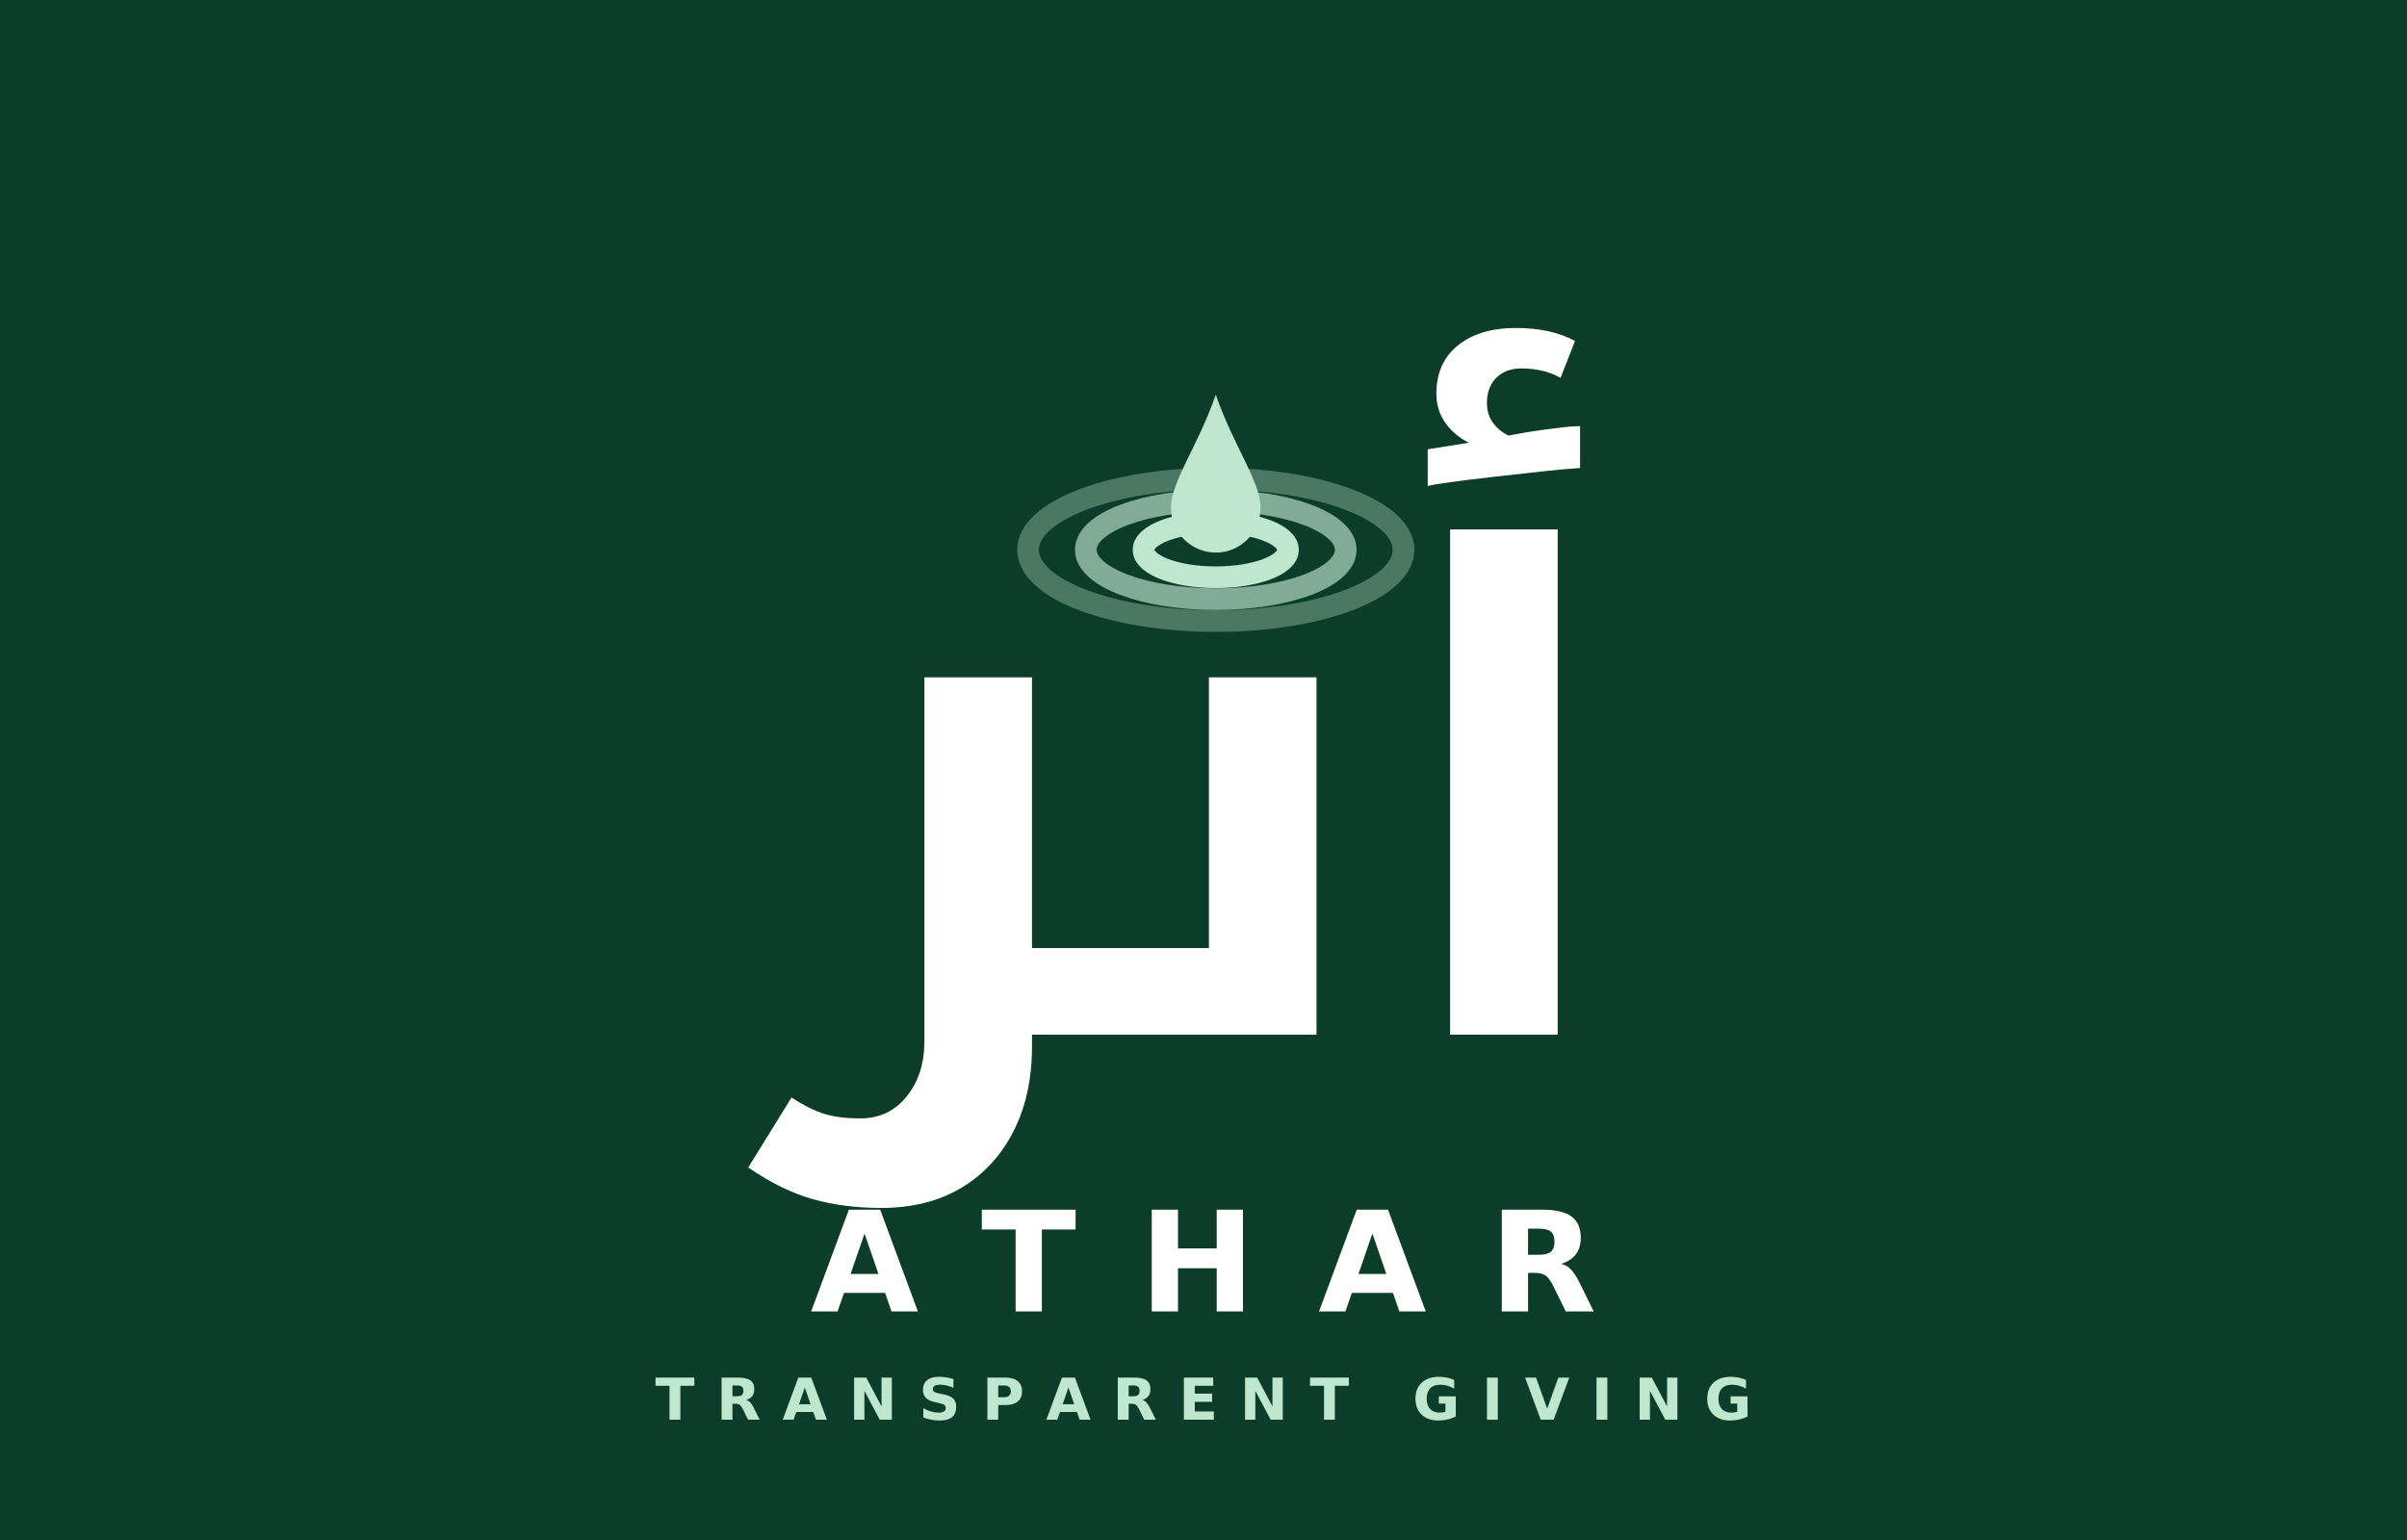
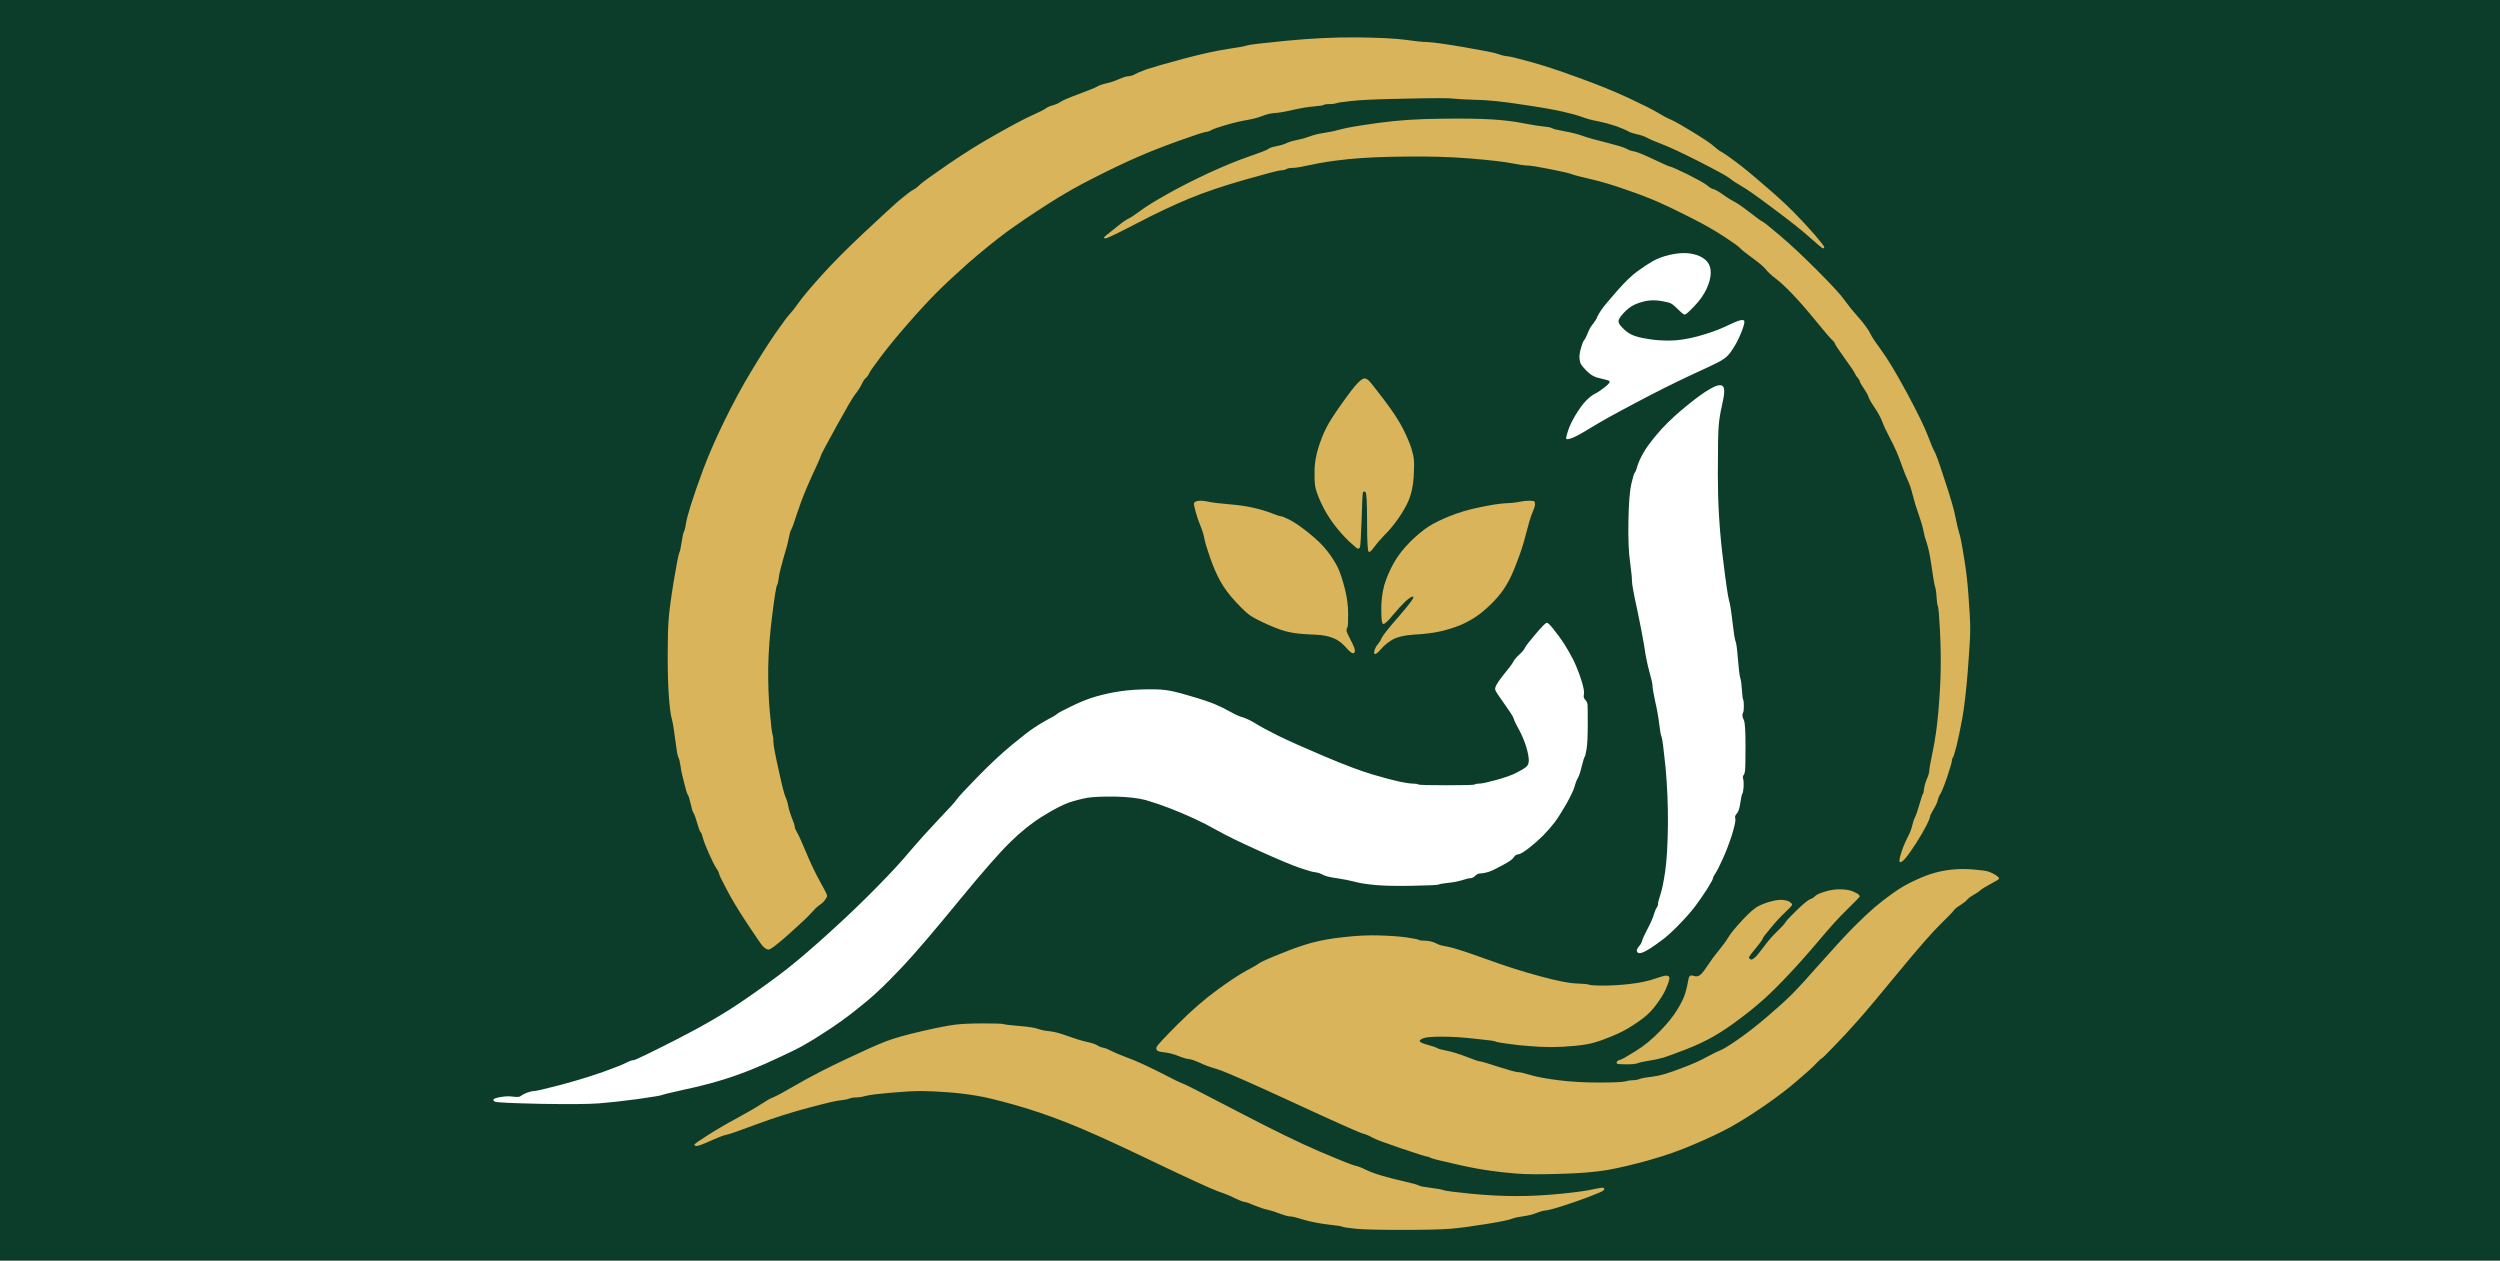
- <svg xmlns="http://www.w3.org/2000/svg" viewBox="0 0 1000 640" width="1000" height="640">
-   <rect width="1000" height="640" fill="#0B3D2A" />
-   <path d="M602.45 220.0H647.15V430.0H602.45Z M593.15 186.7 610.25 184.0Q604.25 181.0 600.5 175.75Q596.75 170.5 596.75 163.6Q596.75 150.7 605.75 143.5Q614.75 136.3 629.75 136.3Q644.45 136.3 654.35 141.7L648.35 157.0Q644.45 154.9 640.4 154.0Q636.35 153.1 632.15 153.1Q625.55 153.1 621.65 157.0Q617.75 160.9 617.75 167.5Q617.75 172.3 620.3 175.75Q622.85 179.2 626.75 181.0Q634.55 179.5 640.1 178.75Q645.65 178.0 649.55 177.55Q653.45 177.1 656.45 177.1V194.5Q651.05 194.8 641.3 195.85Q631.55 196.9 621.05 198.1Q610.55 199.3 602.75 200.35Q594.95 201.4 593.15 202.0Z M464.75 430.0Q463.25 430.0 463.25 428.5V395.2Q463.25 394.0 464.75 394.0H502.25V281.5H546.95V430.0Z M428.75 430.0V434.8Q428.75 455.2 420.95 470.35Q413.15 485.5 399.2 493.75Q385.25 502.0 366.05 502.0Q350.75 502.0 337.85 498.4Q324.95 494.8 310.85 485.2L328.85 456.1Q336.65 461.2 342.8 463.0Q348.95 464.8 357.35 464.8Q369.35 464.8 376.7 455.65Q384.05 446.5 384.05 432.7V281.5H428.75V394.0H467.75Q469.25 394.0 469.25 395.2V428.5Q469.25 430.0 467.75 430.0Z" fill="#FFFFFF" />
-   <ellipse cx="505.1" cy="228.5" rx="30.0" ry="11.4" fill="none" stroke="#BFE6CF" stroke-width="9" opacity="1" />
-   <ellipse cx="505.1" cy="228.5" rx="54.0" ry="20.5" fill="none" stroke="#BFE6CF" stroke-width="9" opacity="0.65" />
-   <ellipse cx="505.1" cy="228.5" rx="78.0" ry="29.6" fill="none" stroke="#BFE6CF" stroke-width="9" opacity="0.35" />
-   <path d="M505.1,164.0 C512.54,185.6 523.7,200.0 523.7,211.04 A18.6,18.6 0 0 1 486.5,211.04 C486.5,200.0 497.66,185.6 505.1,164.0 Z" fill="#BFE6CF" />
-   <path d="M367.712 537.297H350.663L347.973 545.0H337.013L352.674 502.718H365.673L381.334 545.0H370.374ZM353.382 529.452H364.965L359.188 512.63Z M407.9 502.718H446.869V510.959H432.851V545.0H421.947V510.959H407.9Z M478.505 502.718H489.408V518.832H505.494V502.718H516.397V545.0H505.494V527.073H489.408V545.0H478.505Z M578.704 537.297H561.655L558.965 545.0H548.005L563.666 502.718H576.665L592.326 545.0H581.366ZM564.374 529.452H575.957L570.18 512.63Z M639.425 521.466Q642.852 521.466 644.338 520.191Q645.825 518.917 645.825 516.0Q645.825 513.111 644.338 511.865Q642.852 510.619 639.425 510.619H634.837V521.466ZM634.837 528.999V545.0H623.934V502.718H640.586Q648.94 502.718 652.834 505.521Q656.729 508.325 656.729 514.386Q656.729 518.577 654.704 521.268Q652.679 523.958 648.601 525.232Q650.838 525.742 652.608 527.541Q654.378 529.339 656.19 532.992L662.109 545.0H650.498L645.344 534.493Q643.786 531.321 642.186 530.16Q640.586 528.999 637.924 528.999Z" fill="#FFFFFF" />
-   <path d="M272.334 572.504H288.459V575.914H282.658V590.0H278.146V575.914H272.334Z M306.201 580.262Q307.619 580.262 308.234 579.734Q308.85 579.207 308.85 578.0Q308.85 576.805 308.234 576.289Q307.619 575.773 306.201 575.773H304.303V580.262ZM304.303 583.379V590.0H299.791V572.504H306.682Q310.139 572.504 311.75 573.664Q313.361 574.824 313.361 577.332Q313.361 579.066 312.523 580.18Q311.686 581.293 309.998 581.82Q310.924 582.031 311.656 582.775Q312.389 583.52 313.139 585.031L315.588 590.0H310.783L308.65 585.652Q308.006 584.34 307.344 583.859Q306.682 583.379 305.58 583.379Z M337.889 586.812H330.834L329.721 590.0H325.186L331.666 572.504H337.045L343.525 590.0H338.99ZM331.959 583.566H336.752L334.361 576.605Z M354.846 572.504H359.885L366.248 584.504V572.504H370.525V590.0H365.486L359.123 578.0V590.0H354.846Z M396.107 573.055V576.758Q394.666 576.113 393.295 575.785Q391.924 575.457 390.705 575.457Q389.088 575.457 388.314 575.902Q387.541 576.348 387.541 577.285Q387.541 577.988 388.062 578.381Q388.584 578.773 389.955 579.055L391.877 579.441Q394.795 580.027 396.025 581.223Q397.256 582.418 397.256 584.621Q397.256 587.516 395.539 588.928Q393.822 590.34 390.295 590.34Q388.631 590.34 386.955 590.023Q385.279 589.707 383.604 589.086V585.277Q385.279 586.168 386.844 586.619Q388.408 587.07 389.861 587.07Q391.338 587.07 392.123 586.578Q392.908 586.086 392.908 585.172Q392.908 584.352 392.375 583.906Q391.842 583.461 390.248 583.109L388.502 582.723Q385.877 582.16 384.664 580.93Q383.451 579.699 383.451 577.613Q383.451 575.0 385.139 573.594Q386.826 572.188 389.99 572.188Q391.432 572.188 392.955 572.404Q394.479 572.621 396.107 573.055Z M410.217 572.504H417.705Q421.045 572.504 422.832 573.986Q424.619 575.469 424.619 578.211Q424.619 580.965 422.832 582.447Q421.045 583.93 417.705 583.93H414.729V590.0H410.217ZM414.729 575.773V580.66H417.225Q418.537 580.66 419.252 580.021Q419.967 579.383 419.967 578.211Q419.967 577.039 419.252 576.406Q418.537 575.773 417.225 575.773Z M447.424 586.812H440.369L439.256 590.0H434.721L441.201 572.504H446.58L453.061 590.0H448.525ZM441.494 583.566H446.287L443.896 576.605Z M470.791 580.262Q472.209 580.262 472.824 579.734Q473.439 579.207 473.439 578.0Q473.439 576.805 472.824 576.289Q472.209 575.773 470.791 575.773H468.893V580.262ZM468.893 583.379V590.0H464.381V572.504H471.271Q474.729 572.504 476.34 573.664Q477.951 574.824 477.951 577.332Q477.951 579.066 477.113 580.18Q476.275 581.293 474.588 581.82Q475.514 582.031 476.246 582.775Q476.979 583.52 477.729 585.031L480.178 590.0H475.373L473.24 585.652Q472.596 584.34 471.934 583.859Q471.271 583.379 470.17 583.379Z M491.861 572.504H504.037V575.914H496.373V579.172H503.58V582.582H496.373V586.59H504.295V590.0H491.861Z M517.256 572.504H522.295L528.658 584.504V572.504H532.936V590.0H527.896L521.533 578.0V590.0H517.256Z M544.256 572.504H560.381V575.914H554.58V590.0H550.068V575.914H544.256Z  M604.795 588.699Q603.107 589.52 601.291 589.93Q599.475 590.34 597.541 590.34Q593.17 590.34 590.615 587.896Q588.061 585.453 588.061 581.27Q588.061 577.039 590.662 574.613Q593.264 572.188 597.787 572.188Q599.533 572.188 601.133 572.516Q602.732 572.844 604.15 573.488V577.109Q602.686 576.277 601.238 575.867Q599.791 575.457 598.338 575.457Q595.643 575.457 594.184 576.963Q592.725 578.469 592.725 581.27Q592.725 584.047 594.131 585.559Q595.537 587.07 598.127 587.07Q598.83 587.07 599.434 586.982Q600.037 586.895 600.518 586.707V583.309H597.764V580.285H604.795Z M617.768 572.504H622.279V590.0H617.768Z M633.611 572.504H638.146L642.787 585.418L647.416 572.504H651.951L645.471 590.0H640.092Z M663.271 572.504H667.783V590.0H663.271Z M681.201 572.504H686.24L692.604 584.504V572.504H696.881V590.0H691.842L685.479 578.0V590.0H681.201Z M726.014 588.699Q724.326 589.52 722.51 589.93Q720.693 590.34 718.76 590.34Q714.389 590.34 711.834 587.896Q709.279 585.453 709.279 581.27Q709.279 577.039 711.881 574.613Q714.482 572.188 719.006 572.188Q720.752 572.188 722.352 572.516Q723.951 572.844 725.369 573.488V577.109Q723.904 576.277 722.457 575.867Q721.01 575.457 719.557 575.457Q716.861 575.457 715.402 576.963Q713.943 578.469 713.943 581.27Q713.943 584.047 715.35 585.559Q716.756 587.07 719.346 587.07Q720.049 587.07 720.652 586.982Q721.256 586.895 721.736 586.707V583.309H718.982V580.285H726.014Z" fill="#BFE6CF" />
+ <svg xmlns="http://www.w3.org/2000/svg" viewBox="0 0 1057 533" width="1057" height="533">
+   <rect width="1057" height="533" fill="#0B3D2A" />
+   <path d="M293.7,483.8Q293.3,484.3 294.3,484.5Q295.3,484.7 300.5,482.3Q305.7,480.0 307.0,479.8Q308.3,479.7 320.0,475.3Q331.7,471.0 342.5,468.2Q353.3,465.3 355.5,465.2Q357.7,465.0 359.0,464.5Q360.3,464.0 362.0,464.0Q363.7,464.0 366.2,463.3Q368.7,462.7 376.7,462.0Q384.7,461.3 389.3,461.3Q394.0,461.3 400.7,461.8Q407.3,462.3 412.5,463.2Q417.7,464.0 428.5,467.0Q439.3,470.0 451.2,474.7Q463.0,479.3 486.7,490.7Q510.3,502.0 515.0,503.7Q519.7,505.3 522.3,506.7Q525.0,508.0 526.2,508.2Q527.3,508.3 530.5,509.7Q533.7,511.0 536.0,511.5Q538.3,512.0 541.3,513.2Q544.3,514.3 545.5,514.3Q546.7,514.3 551.2,515.7Q555.7,517.0 561.3,517.7Q567.0,518.3 567.7,518.7Q568.3,519.0 573.2,519.5Q578.0,520.0 592.8,520.0Q607.7,520.0 613.5,519.5Q619.3,519.0 628.5,517.5Q637.7,516.0 639.2,515.3Q640.7,514.7 644.2,514.2Q647.7,513.7 649.7,512.8Q651.7,512.0 653.3,511.8Q655.0,511.7 660.3,510.0Q665.7,508.3 671.3,506.2Q677.0,504.0 677.7,503.5Q678.3,503.0 678.3,502.7Q678.3,502.3 677.8,502.2Q677.3,502.0 673.7,502.8Q670.0,503.7 660.2,504.7Q650.3,505.7 641.2,505.7Q632.0,505.7 621.8,504.7Q611.7,503.7 610.3,503.2Q609.0,502.7 604.8,502.2Q600.7,501.7 599.8,501.2Q599.0,500.7 593.7,499.5Q588.3,498.3 584.0,497.0Q579.7,495.7 577.3,494.5Q575.0,493.3 572.8,492.8Q570.7,492.3 557.8,486.8Q545.0,481.3 523.0,469.8Q501.0,458.3 499.8,458.0Q498.7,457.7 490.2,453.3Q481.7,449.0 476.7,447.2Q471.7,445.3 469.8,444.3Q468.0,443.3 466.5,443.0Q465.0,442.7 464.0,442.0Q463.0,441.3 459.5,440.5Q456.0,439.7 451.3,438.0Q446.7,436.3 443.7,436.0Q440.7,435.7 438.8,435.0Q437.0,434.3 431.2,433.8Q425.3,433.3 424.3,433.0Q423.3,432.7 415.8,432.7Q408.3,432.7 404.0,433.2Q399.7,433.7 389.7,436.0Q379.7,438.3 374.5,440.3Q369.3,442.3 357.7,447.8Q346.0,453.3 337.3,458.3Q328.7,463.3 326.8,464.0Q325.0,464.7 322.0,466.7Q319.0,468.7 311.7,472.7Q304.3,476.7 299.2,480.0Q294.0,483.3 293.7,483.8ZM786.3,379.0Q786.3,378.7 785.8,378.2Q785.3,377.7 783.2,376.8Q781.0,376.0 777.8,376.0Q774.7,376.0 771.5,377.0Q768.3,378.0 767.5,378.8Q766.7,379.7 765.3,380.2Q764.0,380.7 759.8,384.7Q755.7,388.7 755.0,389.8Q754.3,391.0 751.5,393.7Q748.7,396.3 745.8,400.2Q743.0,404.0 742.0,404.8Q741.0,405.7 740.5,405.7Q740.0,405.7 739.7,405.3Q739.3,405.0 739.7,404.3Q740.0,403.7 742.5,400.7Q745.0,397.7 745.2,397.0Q745.3,396.3 748.7,392.3Q752.0,388.3 754.8,385.7Q757.7,383.0 757.7,382.5Q757.7,382.0 756.7,381.3Q755.7,380.7 753.8,380.5Q752.0,380.3 749.2,381.0Q746.3,381.7 743.7,383.0Q741.0,384.3 736.7,389.0Q732.3,393.7 730.8,396.2Q729.3,398.7 726.8,401.7Q724.3,404.7 722.0,408.2Q719.7,411.7 718.7,412.3Q717.7,413.0 716.5,412.7Q715.3,412.3 714.7,412.5Q714.0,412.7 713.7,415.0Q713.3,417.3 712.5,420.0Q711.7,422.7 709.2,426.8Q706.7,431.0 701.8,436.0Q697.0,441.0 691.7,444.3Q686.3,447.7 685.2,448.0Q684.0,448.3 683.7,448.8Q683.3,449.3 683.7,449.7Q684.0,450.0 687.7,450.0Q691.3,450.0 692.5,449.5Q693.7,449.0 697.0,448.5Q700.3,448.0 703.2,447.2Q706.0,446.3 712.5,443.8Q719.0,441.3 724.5,438.2Q730.0,435.0 735.5,430.8Q741.0,426.7 745.5,422.7Q750.0,418.7 756.0,412.3Q762.0,406.0 769.0,397.7Q776.0,389.3 781.2,384.3Q786.3,379.3 786.3,379.0ZM845.2,371.5Q845.3,371.0 843.8,370.0Q842.3,369.0 840.7,368.5Q839.0,368.0 835.2,367.7Q831.3,367.3 827.3,367.5Q823.3,367.7 818.8,368.8Q814.3,370.0 809.7,372.2Q805.0,374.3 800.5,377.5Q796.0,380.7 792.5,383.7Q789.0,386.7 784.0,391.7Q779.0,396.7 770.3,406.5Q761.7,416.3 757.7,420.3Q753.7,424.3 747.0,430.0Q740.3,435.7 734.8,439.5Q729.3,443.3 727.5,444.0Q725.7,444.7 721.8,446.8Q718.0,449.0 710.5,451.8Q703.0,454.7 698.7,455.2Q694.3,455.7 693.2,456.2Q692.0,456.7 690.5,456.7Q689.0,456.7 687.2,457.2Q685.3,457.7 676.0,457.7Q666.7,457.7 658.8,456.7Q651.0,455.7 647.0,454.5Q643.0,453.3 641.8,453.3Q640.7,453.3 634.0,451.2Q627.3,449.0 626.0,448.8Q624.7,448.7 620.0,446.8Q615.3,445.0 612.0,444.3Q608.7,443.7 607.8,443.2Q607.0,442.7 603.8,441.8Q600.7,441.0 600.3,440.3Q600.0,439.7 601.7,439.0Q603.3,438.3 609.7,438.3Q616.0,438.3 623.8,439.2Q631.7,440.0 632.2,440.3Q632.7,440.7 637.5,441.3Q642.3,442.0 646.8,442.3Q651.3,442.7 655.8,442.7Q660.3,442.7 665.7,442.2Q671.0,441.7 674.0,440.8Q677.0,440.0 681.8,438.0Q686.7,436.0 690.7,433.3Q694.7,430.7 696.8,428.7Q699.0,426.7 701.3,423.3Q703.7,420.0 704.8,417.0Q706.0,414.0 705.8,413.3Q705.7,412.7 704.8,412.5Q704.0,412.3 699.7,413.8Q695.3,415.3 689.3,416.0Q683.3,416.7 678.0,416.7Q672.7,416.7 671.8,416.3Q671.0,416.0 666.5,415.8Q662.0,415.7 651.3,412.8Q640.7,410.0 627.8,405.3Q615.0,400.7 611.8,400.2Q608.7,399.7 607.5,399.0Q606.3,398.3 604.8,398.0Q603.3,397.7 601.8,397.7Q600.3,397.7 599.7,397.3Q599.0,397.0 594.5,396.3Q590.0,395.7 583.0,395.5Q576.0,395.3 568.3,396.2Q560.7,397.0 555.0,398.5Q549.3,400.0 541.5,403.2Q533.7,406.3 532.3,407.3Q531.0,408.3 526.8,410.5Q522.7,412.7 514.7,418.5Q506.7,424.3 498.0,433.0Q489.3,441.7 489.0,442.7Q488.7,443.7 489.3,444.2Q490.0,444.7 492.7,445.0Q495.3,445.3 498.3,446.5Q501.3,447.7 502.8,447.8Q504.3,448.0 507.2,449.3Q510.0,450.7 514.5,452.0Q519.0,453.3 546.5,466.0Q574.0,478.7 576.3,479.3Q578.7,480.0 580.3,481.0Q582.0,482.0 592.3,485.5Q602.7,489.0 603.3,489.0Q604.0,489.0 604.8,489.5Q605.7,490.0 613.7,491.8Q621.7,493.7 628.2,494.7Q634.7,495.7 641.2,496.2Q647.7,496.7 659.7,496.3Q671.7,496.0 679.5,494.7Q687.3,493.3 697.3,490.5Q707.3,487.7 716.3,483.8Q725.3,480.0 731.7,476.5Q738.0,473.0 746.0,467.5Q754.0,462.0 760.0,456.8Q766.0,451.7 767.8,449.7Q769.7,447.7 770.2,447.5Q770.7,447.3 775.3,442.5Q780.0,437.7 785.5,431.5Q791.0,425.3 803.3,410.3Q815.7,395.3 820.5,390.7Q825.3,386.0 826.0,385.0Q826.7,384.0 828.8,382.7Q831.0,381.3 831.8,380.3Q832.7,379.3 834.5,378.3Q836.3,377.3 837.2,376.5Q838.0,375.7 841.5,373.8Q845.0,372.0 845.2,371.5ZM649.0,213.3Q649.0,212.3 648.7,212.0Q648.3,211.7 646.5,211.7Q644.7,211.7 642.2,212.2Q639.7,212.7 636.2,212.8Q632.7,213.0 625.5,214.5Q618.3,216.0 613.0,218.2Q607.7,220.3 604.2,222.5Q600.7,224.7 596.3,229.0Q592.0,233.3 589.3,238.0Q586.7,242.7 585.3,247.3Q584.0,252.0 584.0,257.8Q584.0,263.7 584.8,263.8Q585.7,264.0 588.7,260.3Q591.7,256.7 594.2,254.3Q596.7,252.0 597.5,252.3Q598.3,252.7 591.7,260.3Q585.0,268.0 584.3,269.5Q583.7,271.0 582.7,272.2Q581.7,273.3 581.2,274.8Q580.7,276.3 581.3,276.5Q582.0,276.7 584.0,274.3Q586.0,272.0 589.0,270.3Q592.0,268.7 598.0,268.3Q604.0,268.0 608.7,267.0Q613.3,266.0 617.7,264.2Q622.0,262.3 625.5,259.7Q629.0,257.0 631.8,254.0Q634.7,251.0 636.8,247.5Q639.0,244.0 641.3,237.8Q643.7,231.7 645.2,225.7Q646.7,219.7 647.8,217.0Q649.0,214.3 649.0,213.3ZM505.7,212.0Q505.0,212.3 504.8,212.8Q504.7,213.3 505.5,216.3Q506.3,219.3 507.5,222.2Q508.7,225.0 509.2,227.7Q509.7,230.3 511.7,236.0Q513.7,241.7 516.0,245.8Q518.3,250.0 522.5,254.5Q526.7,259.0 528.7,260.3Q530.7,261.7 536.3,264.2Q542.0,266.7 545.3,267.3Q548.7,268.0 553.2,268.2Q557.7,268.3 560.3,268.8Q563.0,269.3 565.2,270.5Q567.3,271.7 569.3,274.0Q571.3,276.3 572.2,276.2Q573.0,276.0 572.8,274.8Q572.7,273.7 571.0,270.5Q569.3,267.3 569.3,266.5Q569.3,265.7 569.7,265.2Q570.0,264.7 570.0,259.5Q570.0,254.3 568.5,248.5Q567.0,242.7 565.5,239.7Q564.0,236.7 561.2,233.0Q558.3,229.3 553.3,225.3Q548.3,221.3 545.3,219.8Q542.3,218.3 541.7,218.3Q541.0,218.3 537.7,217.0Q534.3,215.7 530.0,214.7Q525.7,213.7 519.7,213.2Q513.7,212.7 511.3,212.2Q509.0,211.7 507.7,211.7Q506.3,211.7 505.7,212.0ZM576.8,160.0Q576.0,160.0 574.0,162.0Q572.0,164.0 567.2,170.8Q562.3,177.7 560.7,181.0Q559.0,184.3 557.5,189.0Q556.0,193.7 555.8,198.2Q555.7,202.7 556.0,205.2Q556.3,207.7 558.5,212.5Q560.7,217.3 564.0,221.7Q567.3,226.0 570.5,229.0Q573.7,232.0 574.2,232.0Q574.7,232.0 575.0,231.3Q575.3,230.7 575.7,219.5Q576.0,208.3 576.3,208.0Q576.7,207.7 577.3,208.0Q578.0,208.3 578.0,220.7Q578.0,233.0 578.7,233.3Q579.3,233.7 581.0,231.3Q582.7,229.0 585.3,226.3Q588.0,223.7 591.0,219.5Q594.0,215.3 595.7,211.3Q597.3,207.3 597.7,201.8Q598.0,196.3 597.8,194.5Q597.7,192.7 596.7,189.5Q595.7,186.3 593.2,181.3Q590.7,176.3 585.0,168.8Q579.3,161.3 578.5,160.7Q577.7,160.0 576.8,160.0ZM471.2,96.7Q467.0,100.0 466.8,100.3Q466.7,100.7 467.3,100.8Q468.0,101.0 480.5,94.5Q493.0,88.0 502.7,84.0Q512.3,80.0 526.3,76.0Q540.3,72.0 541.7,72.0Q543.0,72.0 543.8,71.5Q544.7,71.0 546.5,71.0Q548.3,71.0 554.3,69.7Q560.3,68.3 570.0,67.3Q579.7,66.3 594.5,66.2Q609.3,66.0 621.5,67.0Q633.7,68.0 639.0,69.0Q644.3,70.0 646.0,70.0Q647.7,70.0 655.3,71.5Q663.0,73.0 664.7,73.7Q666.3,74.3 672.8,75.8Q679.3,77.3 687.5,80.2Q695.7,83.0 701.3,85.5Q707.0,88.0 715.2,92.2Q723.3,96.3 729.2,100.2Q735.0,104.0 735.8,105.0Q736.7,106.0 740.8,109.0Q745.0,112.0 746.5,113.8Q748.0,115.7 750.8,117.8Q753.7,120.0 758.0,124.5Q762.3,129.0 768.0,136.0Q773.7,143.0 774.7,143.8Q775.7,144.7 775.8,145.3Q776.0,146.0 779.8,151.3Q783.7,156.7 784.2,157.8Q784.7,159.0 785.5,159.8Q786.3,160.7 786.3,161.2Q786.3,161.7 788.0,164.2Q789.7,166.7 790.0,167.8Q790.3,169.0 792.7,172.5Q795.0,176.0 795.8,178.3Q796.7,180.7 799.3,185.7Q802.0,190.7 803.8,196.0Q805.7,201.3 806.7,203.3Q807.7,205.3 808.7,209.3Q809.7,213.3 811.2,217.5Q812.7,221.7 813.2,224.3Q813.7,227.0 814.7,229.8Q815.7,232.7 816.7,239.7Q817.7,246.7 818.2,248.3Q818.7,250.0 818.8,252.8Q819.0,255.7 819.3,256.2Q819.7,256.7 820.2,266.3Q820.7,276.0 820.5,284.2Q820.3,292.3 819.5,301.3Q818.7,310.3 817.2,317.5Q815.7,324.7 815.7,325.8Q815.7,327.0 814.7,329.3Q813.7,331.7 813.5,333.5Q813.3,335.3 813.0,335.7Q812.7,336.0 811.5,340.2Q810.3,344.3 809.7,345.5Q809.0,346.7 808.5,349.0Q808.0,351.3 806.3,354.5Q804.7,357.7 803.7,361.0Q802.7,364.3 803.3,364.5Q804.0,364.7 805.5,363.0Q807.0,361.3 810.0,356.7Q813.0,352.0 814.5,349.0Q816.0,346.0 816.0,345.3Q816.0,344.7 817.5,342.2Q819.0,339.7 819.3,338.2Q819.7,336.7 820.3,335.8Q821.0,335.0 823.2,328.7Q825.3,322.3 825.3,321.5Q825.3,320.7 825.7,320.3Q826.0,320.0 827.2,315.5Q828.3,311.0 829.7,303.5Q831.0,296.0 832.0,283.5Q833.0,271.0 833.0,266.0Q833.0,261.0 832.3,252.2Q831.7,243.3 830.3,235.2Q829.0,227.0 828.3,225.2Q827.7,223.3 826.8,218.8Q826.0,214.3 822.3,203.2Q818.7,192.0 817.8,190.7Q817.0,189.3 815.0,184.0Q813.0,178.7 806.2,166.0Q799.3,153.3 795.5,148.2Q791.7,143.0 791.0,141.5Q790.3,140.0 789.0,138.2Q787.7,136.3 785.0,133.3Q782.3,130.3 779.8,126.8Q777.3,123.3 768.3,114.3Q759.3,105.3 752.7,99.7Q746.0,94.0 745.2,93.7Q744.3,93.3 739.8,89.8Q735.3,86.3 733.3,85.3Q731.3,84.3 728.5,82.3Q725.7,80.3 724.5,80.0Q723.3,79.7 721.7,78.3Q720.0,77.0 713.7,73.8Q707.3,70.7 706.3,70.5Q705.3,70.3 699.0,67.3Q692.7,64.3 690.8,64.0Q689.0,63.7 687.5,62.8Q686.0,62.0 679.3,60.3Q672.7,58.7 669.3,57.5Q666.0,56.3 661.5,55.5Q657.0,54.7 656.2,54.2Q655.3,53.7 652.8,53.5Q650.3,53.3 644.5,52.2Q638.7,51.0 631.0,50.5Q623.3,50.0 609.0,50.2Q594.7,50.3 582.5,52.0Q570.3,53.7 566.8,54.7Q563.3,55.7 559.8,56.2Q556.3,56.7 553.7,57.7Q551.0,58.7 548.3,59.2Q545.7,59.7 544.0,60.5Q542.3,61.3 539.7,61.8Q537.0,62.3 536.2,63.0Q535.3,63.7 528.0,66.2Q520.7,68.7 510.7,73.3Q500.7,78.0 493.3,82.2Q486.0,86.3 482.3,89.0Q478.7,91.7 477.0,92.5Q475.3,93.3 471.2,96.7ZM771.3,104.5Q771.3,104.0 767.3,99.3Q763.3,94.7 758.2,89.5Q753.0,84.3 745.8,78.2Q738.7,72.0 734.0,68.5Q729.3,65.0 728.0,64.3Q726.7,63.7 724.8,62.0Q723.0,60.3 716.0,56.0Q709.0,51.7 706.7,50.7Q704.3,49.7 701.0,47.7Q697.7,45.7 688.3,41.3Q679.0,37.0 667.0,32.7Q655.0,28.3 647.2,26.2Q639.3,24.0 637.5,23.8Q635.7,23.7 633.3,22.8Q631.0,22.0 619.3,20.0Q607.7,18.0 603.8,17.8Q600.0,17.7 594.0,16.8Q588.0,16.0 573.8,15.8Q559.7,15.7 544.2,17.2Q528.7,18.7 527.3,19.2Q526.0,19.7 519.2,20.7Q512.3,21.7 500.5,24.8Q488.7,28.0 484.8,29.3Q481.0,30.7 480.0,31.3Q479.0,32.0 477.3,32.2Q475.7,32.3 473.0,33.5Q470.3,34.7 467.5,35.3Q464.7,36.0 463.7,36.7Q462.7,37.3 456.0,39.8Q449.3,42.3 448.2,43.2Q447.0,44.0 445.2,44.5Q443.3,45.0 442.2,45.8Q441.0,46.7 436.5,48.7Q432.0,50.7 421.7,56.5Q411.3,62.3 400.8,69.5Q390.3,76.7 388.8,78.2Q387.3,79.7 386.0,80.3Q384.7,81.0 380.7,84.3Q376.7,87.7 365.5,98.2Q354.3,108.7 347.3,116.5Q340.3,124.3 337.8,127.8Q335.3,131.3 334.0,132.7Q332.7,134.0 327.8,141.0Q323.0,148.0 317.5,157.2Q312.0,166.3 306.5,177.5Q301.0,188.7 297.3,198.5Q293.7,208.3 292.0,213.8Q290.3,219.3 290.0,221.5Q289.7,223.7 289.2,224.7Q288.7,225.7 288.2,229.2Q287.7,232.7 287.2,233.7Q286.7,234.7 284.8,246.0Q283.0,257.3 282.7,262.0Q282.3,266.7 282.3,277.2Q282.3,287.7 282.8,294.5Q283.3,301.3 284.0,303.8Q284.7,306.3 285.5,312.8Q286.3,319.3 286.8,320.2Q287.3,321.0 287.7,323.7Q288.0,326.3 289.2,330.8Q290.3,335.3 290.8,336.0Q291.3,336.7 292.0,339.8Q292.7,343.0 293.2,343.7Q293.7,344.3 294.7,347.8Q295.7,351.3 296.2,351.8Q296.7,352.3 297.2,354.3Q297.7,356.3 299.7,360.8Q301.7,365.3 302.8,367.0Q304.0,368.7 304.0,369.3Q304.0,370.0 307.2,376.0Q310.3,382.0 315.8,390.3Q321.3,398.7 322.5,400.0Q323.7,401.3 324.8,401.5Q326.0,401.7 333.7,394.8Q341.3,388.0 343.0,386.0Q344.7,384.0 346.3,382.8Q348.0,381.7 348.8,380.5Q349.7,379.3 349.7,378.7Q349.7,378.0 346.7,372.7Q343.7,367.3 341.0,360.8Q338.3,354.3 337.2,352.3Q336.0,350.3 336.0,349.5Q336.0,348.7 334.8,345.8Q333.7,343.0 333.3,341.0Q333.0,339.0 332.2,337.2Q331.3,335.3 329.2,325.5Q327.0,315.7 327.0,313.7Q327.0,311.7 326.7,310.8Q326.3,310.0 325.5,301.3Q324.7,292.7 324.8,282.2Q325.0,271.7 326.5,260.0Q328.0,248.3 328.5,247.5Q329.0,246.7 329.3,244.0Q329.7,241.3 331.3,235.8Q333.0,230.3 333.5,227.5Q334.0,224.7 334.5,224.0Q335.0,223.3 337.3,216.2Q339.7,209.0 343.3,201.2Q347.0,193.3 347.0,192.8Q347.0,192.3 353.5,180.5Q360.0,168.7 361.5,166.8Q363.0,165.0 364.2,162.7Q365.3,160.3 366.2,159.7Q367.0,159.0 367.5,157.8Q368.0,156.7 372.5,150.7Q377.0,144.7 384.0,136.7Q391.0,128.7 396.0,123.7Q401.0,118.7 409.3,111.3Q417.7,104.0 425.3,98.3Q433.0,92.7 442.7,86.5Q452.3,80.3 462.5,75.2Q472.7,70.0 480.7,66.5Q488.7,63.0 498.5,59.5Q508.3,56.0 509.7,55.8Q511.0,55.7 512.2,55.0Q513.3,54.3 518.5,52.8Q523.7,51.3 527.5,50.7Q531.3,50.0 533.8,49.0Q536.3,48.0 538.8,47.8Q541.3,47.7 546.5,46.5Q551.7,45.3 555.5,45.0Q559.3,44.7 559.8,44.3Q560.3,44.0 562.2,44.0Q564.0,44.0 564.8,43.7Q565.7,43.3 571.3,42.7Q577.0,42.0 594.7,41.7Q612.3,41.3 614.5,41.7Q616.7,42.0 624.0,42.2Q631.3,42.3 643.5,44.2Q655.7,46.0 660.7,47.2Q665.7,48.3 669.0,49.5Q672.3,50.7 675.8,51.3Q679.3,52.0 683.2,53.3Q687.0,54.7 688.0,55.3Q689.0,56.0 691.8,56.7Q694.7,57.3 696.5,58.3Q698.3,59.3 702.8,61.0Q707.3,62.7 718.2,68.2Q729.0,73.7 731.2,75.3Q733.3,77.0 736.3,78.7Q739.3,80.3 749.8,88.2Q760.3,96.0 765.3,100.5Q770.3,105.0 770.8,105.0Q771.3,105.0 771.3,104.5Z" fill="#D9B45A" fill-rule="evenodd" />
+   <path d="M668.5,287.3Q667.0,282.7 665.2,279.0Q663.3,275.3 661.2,272.0Q659.0,268.7 656.8,266.0Q654.7,263.3 654.0,263.3Q653.3,263.3 649.3,268.0Q645.3,272.7 644.8,273.8Q644.3,275.0 642.3,276.8Q640.3,278.7 639.7,280.0Q639.0,281.3 635.3,285.8Q631.7,290.3 632.2,291.7Q632.7,293.0 636.2,297.8Q639.7,302.7 640.0,303.8Q640.3,305.0 641.8,307.7Q643.3,310.3 644.7,314.0Q646.0,317.7 646.3,320.3Q646.7,323.0 645.3,324.2Q644.0,325.3 641.0,326.8Q638.0,328.3 632.5,329.8Q627.0,331.3 625.5,331.3Q624.0,331.3 623.5,331.7Q623.0,332.0 611.7,332.0Q600.3,332.0 599.7,331.7Q599.0,331.3 597.3,331.3Q595.7,331.3 591.8,330.5Q588.0,329.7 580.5,327.5Q573.0,325.3 560.0,319.8Q547.0,314.3 540.3,311.0Q533.7,307.7 530.7,305.8Q527.7,304.0 525.5,303.3Q523.3,302.7 520.3,301.0Q517.3,299.3 513.8,297.8Q510.3,296.3 503.0,294.2Q495.7,292.0 492.3,291.7Q489.0,291.3 482.7,291.5Q476.3,291.7 471.0,292.7Q465.7,293.7 461.7,295.0Q457.7,296.3 452.8,298.7Q448.0,301.0 447.0,301.8Q446.0,302.7 442.8,304.3Q439.7,306.0 437.2,307.7Q434.7,309.3 428.0,314.8Q421.3,320.3 413.3,328.5Q405.3,336.7 404.5,338.0Q403.7,339.3 396.8,346.5Q390.0,353.7 384.8,359.8Q379.7,366.0 370.8,375.0Q362.0,384.0 351.2,393.8Q340.3,403.7 333.2,409.3Q326.0,415.0 314.3,423.0Q302.7,431.0 286.0,439.5Q269.3,448.0 268.0,448.2Q266.7,448.3 264.8,449.3Q263.0,450.3 255.0,453.2Q247.0,456.0 237.0,458.7Q227.0,461.3 225.8,461.3Q224.7,461.3 222.8,462.0Q221.0,462.7 220.3,463.3Q219.7,464.0 217.2,463.7Q214.7,463.3 211.8,463.8Q209.0,464.3 208.7,464.8Q208.3,465.3 209.3,465.8Q210.3,466.3 228.5,466.7Q246.7,467.0 253.2,466.5Q259.7,466.0 269.5,464.7Q279.3,463.3 279.8,463.0Q280.3,462.7 288.8,460.8Q297.3,459.0 304.0,457.0Q310.7,455.0 317.0,452.5Q323.3,450.0 330.0,446.8Q336.7,443.7 340.0,441.8Q343.3,440.0 349.7,435.8Q356.0,431.7 361.3,427.5Q366.7,423.3 370.8,419.5Q375.0,415.7 382.7,407.5Q390.3,399.3 405.3,381.0Q420.3,362.7 427.2,356.0Q434.0,349.3 441.0,345.0Q448.0,340.7 452.0,339.3Q456.0,338.0 459.8,337.3Q463.7,336.7 471.7,336.8Q479.7,337.0 484.5,338.3Q489.3,339.7 494.5,341.7Q499.7,343.7 504.7,346.0Q509.7,348.3 515.0,351.3Q520.3,354.3 532.5,359.8Q544.7,365.3 549.7,367.0Q554.7,368.7 556.2,368.8Q557.7,369.0 559.2,369.8Q560.7,370.7 565.2,371.3Q569.7,372.0 572.8,372.8Q576.0,373.7 581.7,374.2Q587.3,374.7 597.5,374.5Q607.7,374.3 608.2,374.0Q608.7,373.7 612.0,373.3Q615.3,373.0 618.0,372.2Q620.7,371.3 621.7,371.3Q622.7,371.3 623.7,370.3Q624.7,369.3 625.8,369.3Q627.0,369.3 629.2,368.7Q631.3,368.0 635.3,365.8Q639.3,363.7 640.0,362.5Q640.7,361.3 642.0,361.2Q643.3,361.0 646.5,358.5Q649.7,356.0 652.5,353.2Q655.3,350.3 657.3,347.7Q659.3,345.0 662.2,340.0Q665.0,335.0 665.7,332.7Q666.3,330.3 667.2,328.8Q668.0,327.3 668.8,323.8Q669.7,320.3 670.0,320.0Q670.3,319.7 670.8,316.7Q671.3,313.7 671.3,306.2Q671.3,298.7 671.2,297.7Q671.0,296.7 670.2,295.8Q669.3,295.0 669.7,293.5Q670.0,292.0 668.5,287.3ZM728.3,163.2Q727.7,162.7 726.2,163.0Q724.7,163.3 720.8,165.8Q717.0,168.3 710.8,173.5Q704.7,178.7 700.5,183.7Q696.3,188.7 694.7,191.7Q693.0,194.7 692.3,197.0Q691.7,199.3 691.2,199.8Q690.7,200.3 689.7,204.7Q688.7,209.0 688.5,220.3Q688.3,231.7 689.2,237.7Q690.0,243.7 690.0,245.7Q690.0,247.7 692.2,257.7Q694.3,267.7 695.2,273.3Q696.0,279.0 697.3,283.8Q698.7,288.7 698.7,290.0Q698.7,291.3 699.8,296.5Q701.0,301.7 701.5,306.0Q702.0,310.3 702.5,311.5Q703.0,312.7 704.2,324.5Q705.3,336.3 705.2,349.2Q705.0,362.0 704.0,368.7Q703.0,375.3 702.0,378.3Q701.0,381.3 701.0,382.2Q701.0,383.0 700.5,383.7Q700.0,384.3 699.3,386.5Q698.7,388.7 696.7,392.5Q694.7,396.3 694.3,397.7Q694.0,399.0 692.8,400.3Q691.7,401.7 692.2,402.5Q692.7,403.3 694.2,402.8Q695.7,402.3 698.0,400.8Q700.3,399.3 703.7,396.7Q707.0,394.0 710.5,390.3Q714.0,386.7 716.7,383.2Q719.3,379.7 721.7,376.0Q724.0,372.3 724.2,371.5Q724.3,370.7 725.3,369.2Q726.3,367.7 728.3,363.3Q730.3,359.0 732.2,353.2Q734.0,347.3 733.7,346.2Q733.3,345.0 734.3,344.0Q735.3,343.0 735.8,339.5Q736.3,336.0 736.7,335.5Q737.0,335.0 737.2,332.7Q737.3,330.3 737.0,329.3Q736.7,328.3 737.2,327.7Q737.7,327.0 737.8,325.8Q738.0,324.7 738.0,315.2Q738.0,305.7 737.3,304.5Q736.7,303.3 736.7,302.5Q736.7,301.7 737.0,301.2Q737.3,300.7 737.3,298.5Q737.3,296.3 737.0,295.8Q736.7,295.3 736.5,291.8Q736.3,288.3 735.8,286.7Q735.3,285.0 734.8,278.7Q734.3,272.3 733.8,271.2Q733.3,270.0 732.5,263.0Q731.7,256.0 731.0,253.7Q730.3,251.3 728.3,234.8Q726.3,218.3 726.3,200.8Q726.3,183.3 726.7,179.7Q727.0,176.0 728.0,171.7Q729.0,167.3 729.0,165.5Q729.0,163.7 728.3,163.2ZM721.7,110.5Q720.0,108.7 717.3,107.8Q714.7,107.0 712.0,107.0Q709.3,107.0 705.7,107.8Q702.0,108.7 699.0,110.3Q696.0,112.0 692.3,114.7Q688.7,117.3 683.7,123.0Q678.7,128.7 677.2,130.8Q675.7,133.0 675.3,134.0Q675.0,135.0 673.7,136.7Q672.3,138.3 671.3,140.8Q670.3,143.3 669.8,143.8Q669.3,144.3 668.7,146.3Q668.0,148.3 667.8,150.3Q667.7,152.3 668.3,153.7Q669.0,155.0 670.7,156.7Q672.3,158.3 673.7,159.0Q675.0,159.7 677.5,160.2Q680.0,160.7 680.5,161.2Q681.0,161.7 678.5,163.7Q676.0,165.7 674.3,166.5Q672.7,167.3 670.7,169.3Q668.7,171.3 666.3,175.2Q664.0,179.0 663.0,182.0Q662.0,185.0 662.2,185.5Q662.3,186.0 664.7,185.2Q667.0,184.3 672.7,180.8Q678.3,177.3 691.2,170.5Q704.0,163.7 714.5,158.8Q725.0,154.0 727.3,152.7Q729.7,151.3 730.8,150.0Q732.0,148.7 733.7,145.8Q735.3,143.0 736.5,139.8Q737.7,136.7 737.5,135.8Q737.3,135.0 735.5,135.5Q733.7,136.0 729.2,138.2Q724.7,140.3 717.8,142.2Q711.0,144.0 705.8,144.0Q700.7,144.0 696.7,143.3Q692.7,142.7 690.3,141.7Q688.0,140.7 686.2,138.8Q684.3,137.0 684.3,135.8Q684.3,134.7 686.5,132.3Q688.7,130.0 690.7,129.0Q692.7,128.0 695.7,127.3Q698.7,126.7 702.0,127.2Q705.3,127.7 706.5,128.3Q707.7,129.0 709.7,131.0Q711.7,133.0 712.3,133.0Q713.0,133.0 716.3,129.5Q719.7,126.0 721.5,122.2Q723.3,118.3 723.3,115.3Q723.3,112.3 721.7,110.5Z" fill="#FFFFFF" fill-rule="evenodd" />
</svg>
